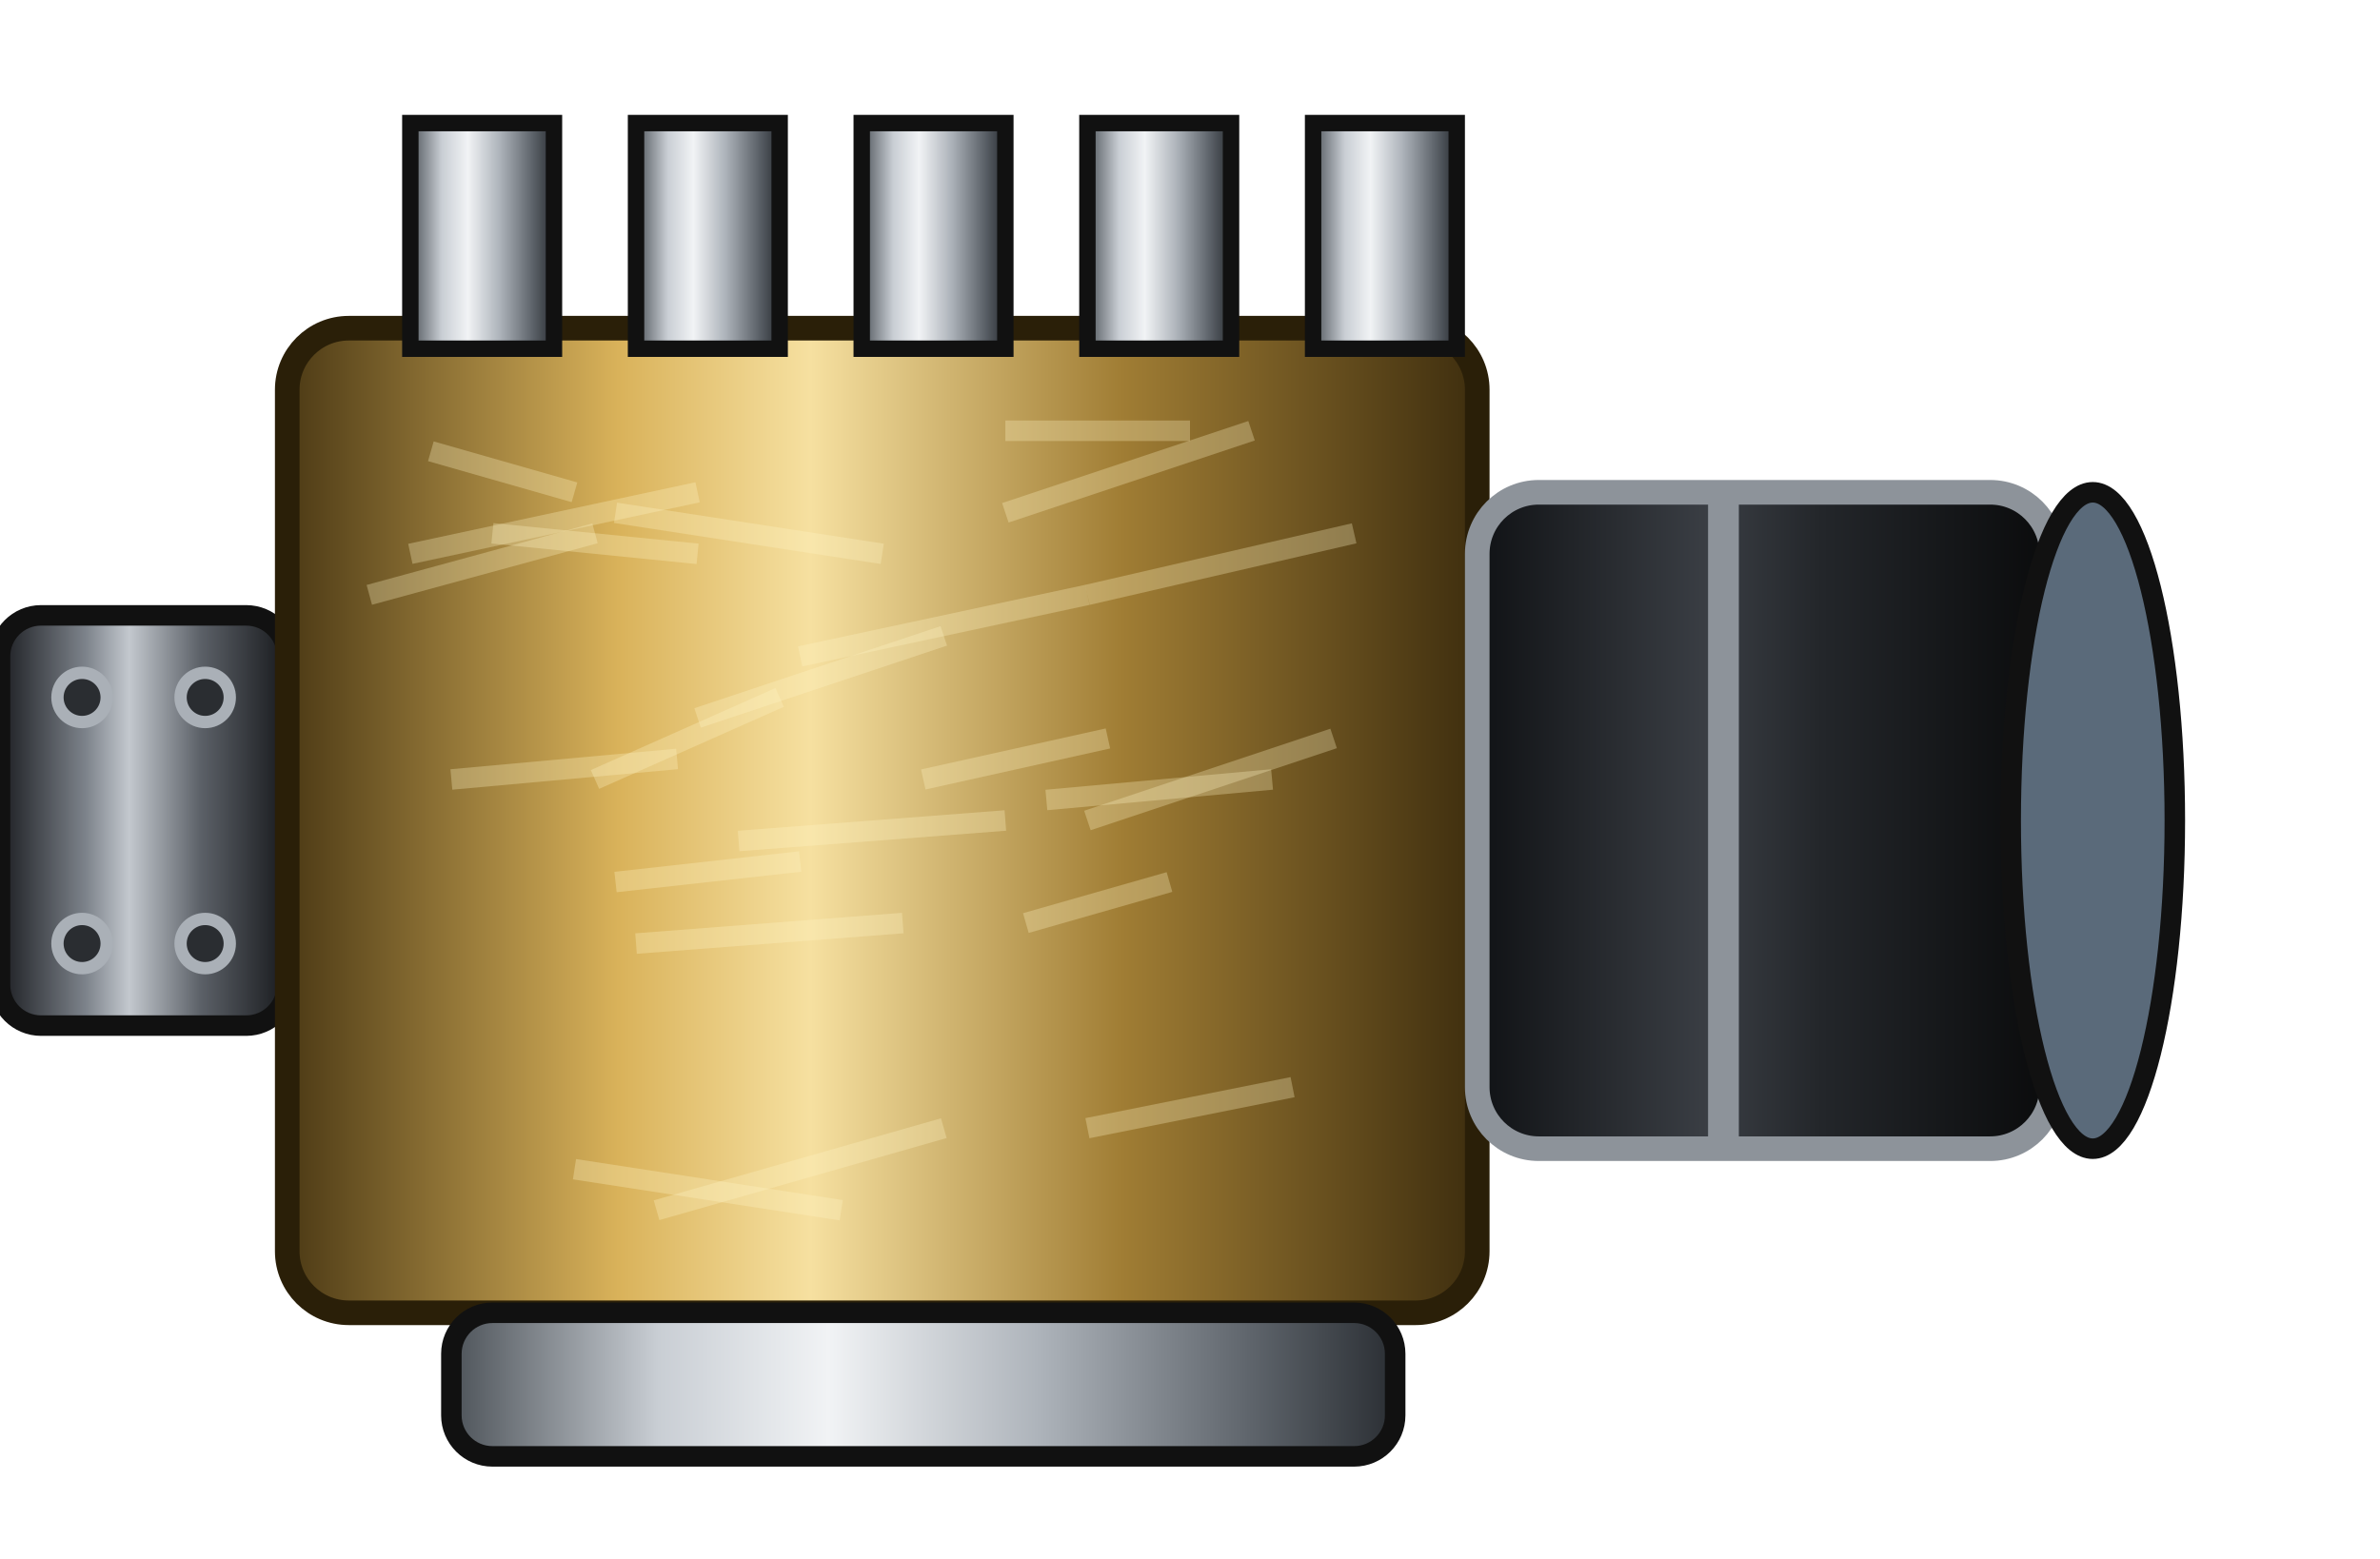
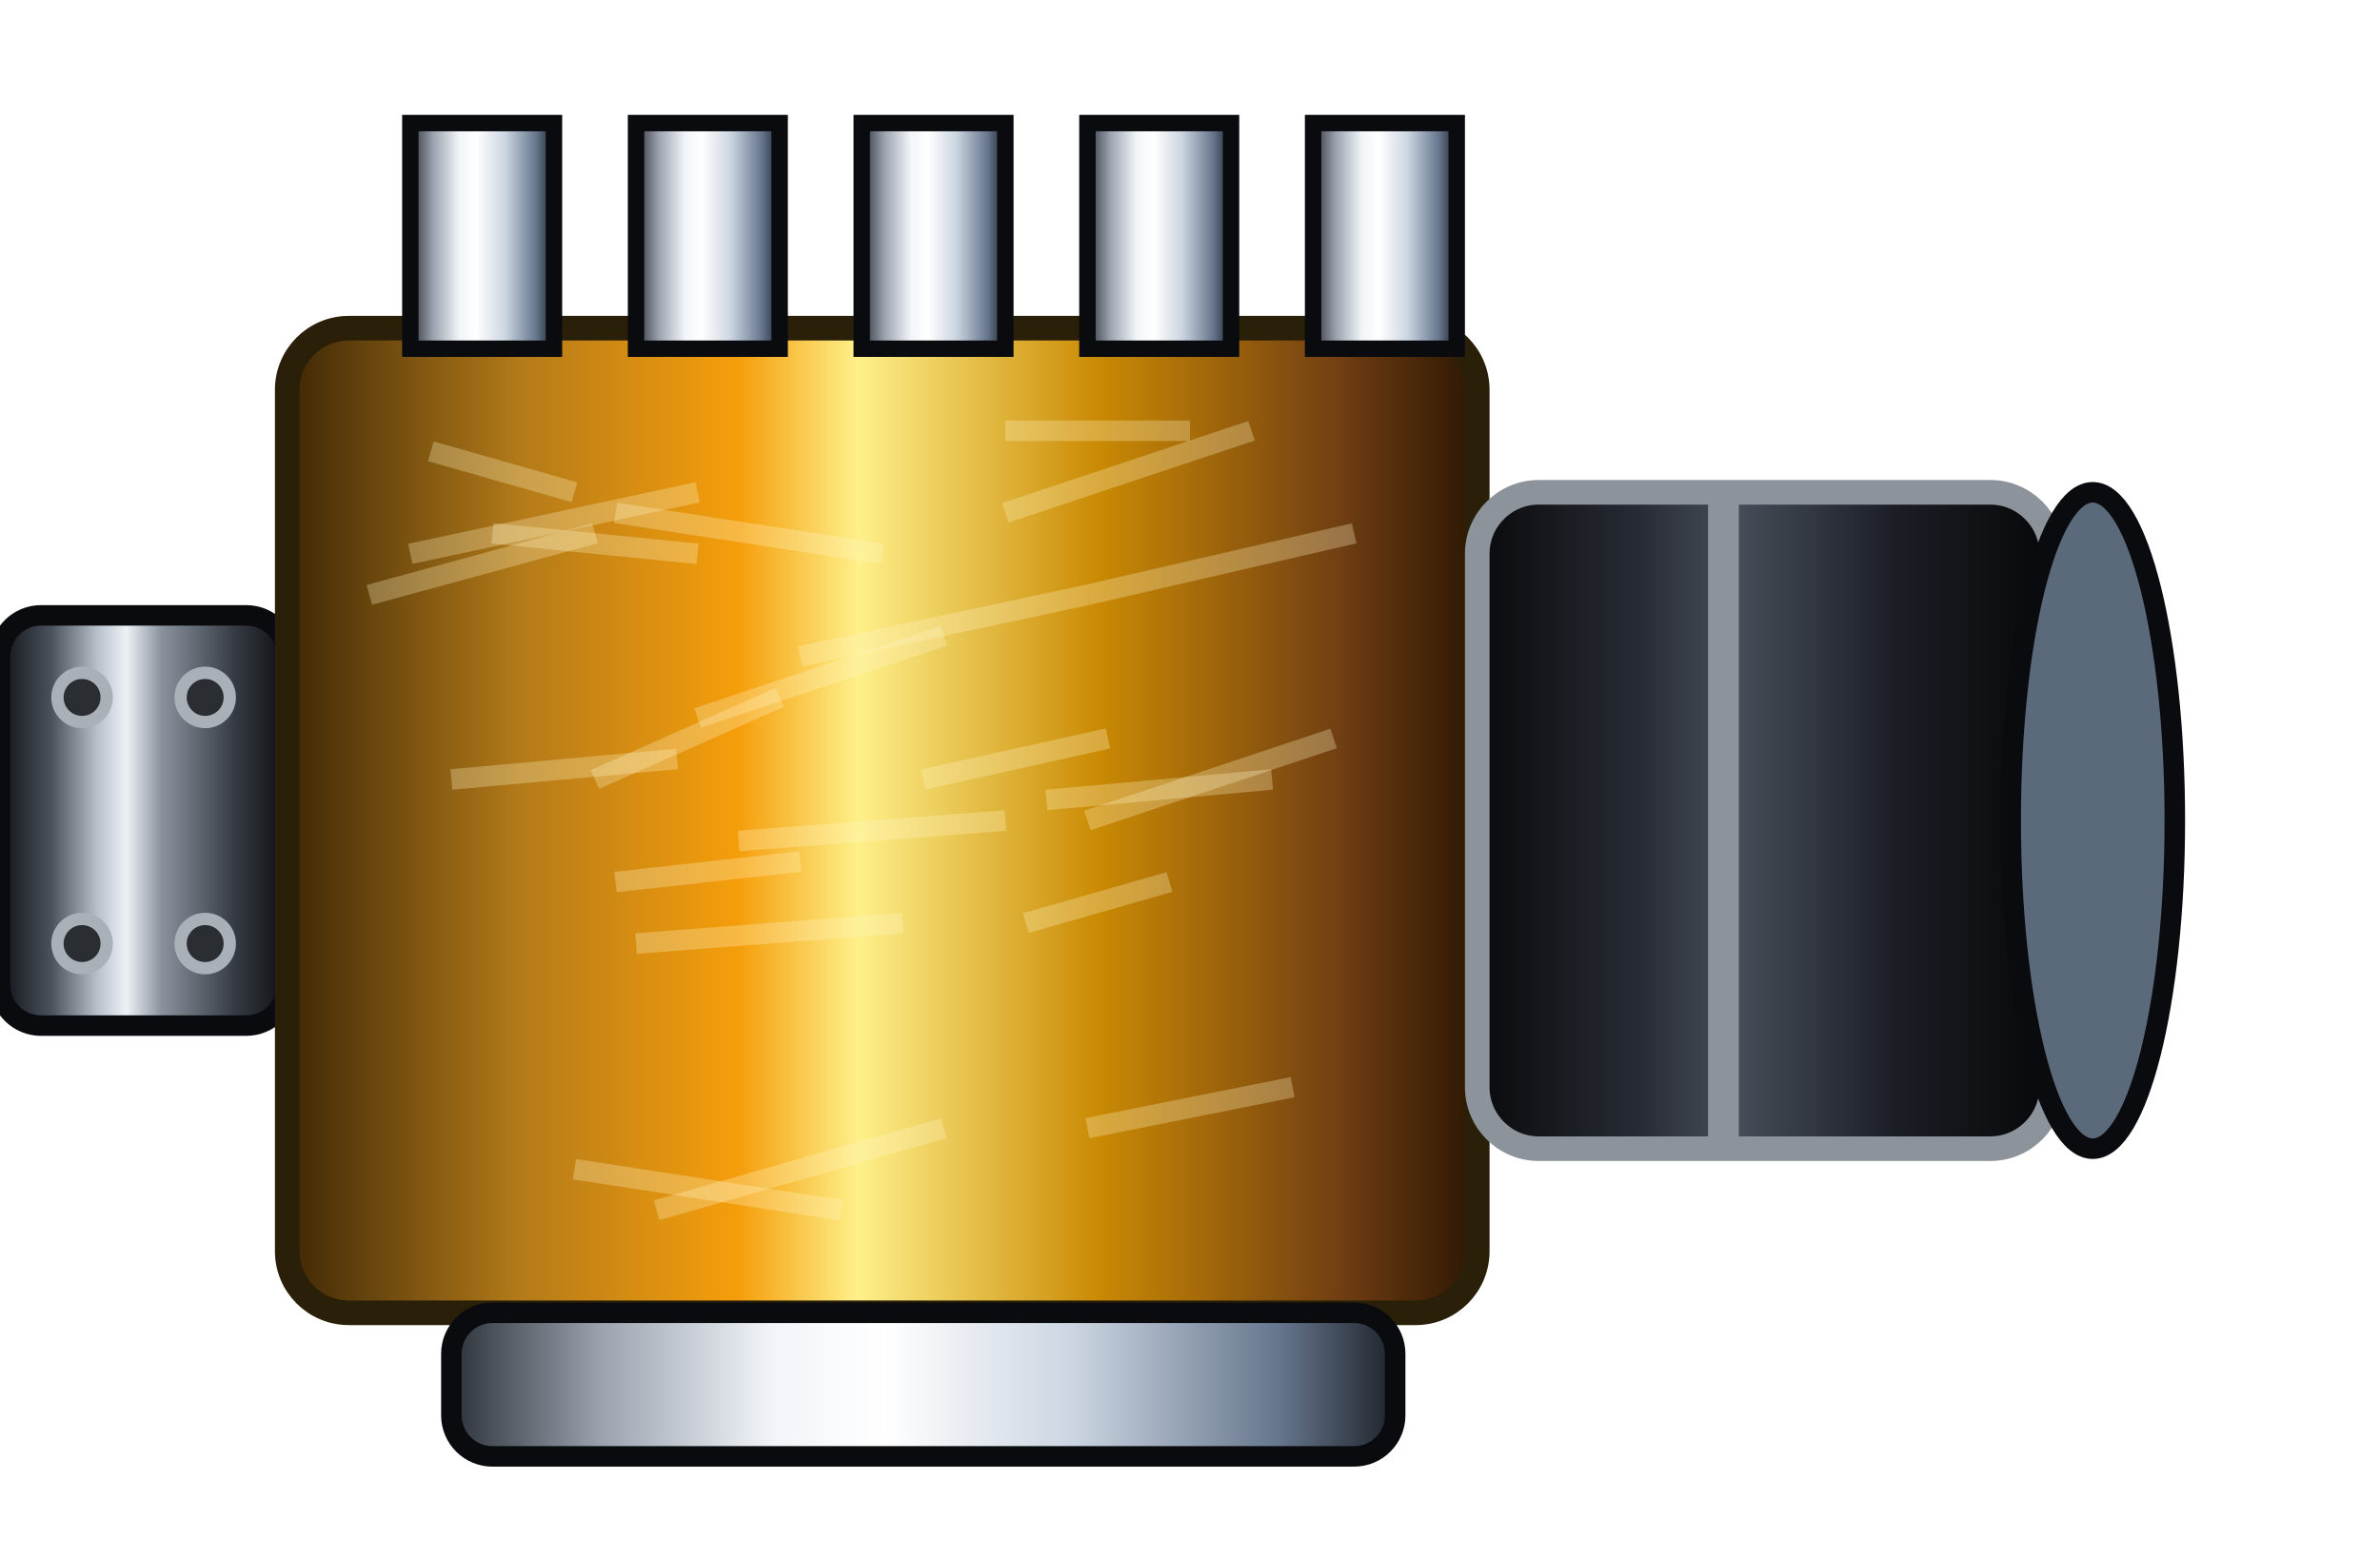
<svg xmlns="http://www.w3.org/2000/svg" viewBox="0 0 116 76" width="116" height="76">
  <defs>
    <linearGradient id="gM" x1="0" x2="1">
-       <stop offset="0" stop-color="#1b1d21" />
-       <stop offset="0.3" stop-color="#7d838b" />
-       <stop offset="0.45" stop-color="#c3c8ce" />
-       <stop offset="0.7" stop-color="#5b6067" />
-       <stop offset="1" stop-color="#17191c" />
+       <stop offset="0" stop-color="#0f1115" />
+       <stop offset="0.18" stop-color="#4b525c" />
+       <stop offset="0.34" stop-color="#b8c0ca" />
+       <stop offset="0.44" stop-color="#eef2f6" />
+       <stop offset="0.56" stop-color="#8b939e" />
+       <stop offset="0.82" stop-color="#353a42" />
+       <stop offset="1" stop-color="#0b0d10" />
    </linearGradient>
    <linearGradient id="gW" x1="0" x2="1">
-       <stop offset="0" stop-color="#4c5258" />
-       <stop offset="0.22" stop-color="#c9ced4" />
-       <stop offset="0.4" stop-color="#f1f3f5" />
-       <stop offset="0.62" stop-color="#aeb4bb" />
-       <stop offset="0.85" stop-color="#5d636a" />
-       <stop offset="1" stop-color="#2a2e33" />
+       <stop offset="0" stop-color="#2c3138" />
+       <stop offset="0.16" stop-color="#9ca3af" />
+       <stop offset="0.34" stop-color="#f1f5f9" />
+       <stop offset="0.46" stop-color="#ffffff" />
+       <stop offset="0.66" stop-color="#cbd5e1" />
+       <stop offset="0.88" stop-color="#64748b" />
+       <stop offset="1" stop-color="#1e2228" />
    </linearGradient>
    <linearGradient id="gG" x1="0" x2="1">
-       <stop offset="0" stop-color="#4a3814" />
-       <stop offset="0.28" stop-color="#d9b25a" />
-       <stop offset="0.44" stop-color="#f6e0a0" />
-       <stop offset="0.7" stop-color="#a07d34" />
-       <stop offset="1" stop-color="#3d2d0e" />
+       <stop offset="0" stop-color="#3b2606" />
+       <stop offset="0.2" stop-color="#b47b19" />
+       <stop offset="0.38" stop-color="#f59e0b" />
+       <stop offset="0.48" stop-color="#fef08a" />
+       <stop offset="0.68" stop-color="#ca8a04" />
+       <stop offset="0.88" stop-color="#713f12" />
+       <stop offset="1" stop-color="#291503" />
    </linearGradient>
    <linearGradient id="gRd" x1="0" x2="1">
-       <stop offset="0" stop-color="#4a0808" />
-       <stop offset="0.3" stop-color="#cf3326" />
-       <stop offset="0.45" stop-color="#ff6e59" />
-       <stop offset="0.7" stop-color="#a21c15" />
-       <stop offset="1" stop-color="#3a0606" />
+       <stop offset="0" stop-color="#360505" />
+       <stop offset="0.25" stop-color="#b91c1c" />
+       <stop offset="0.44" stop-color="#f87171" />
+       <stop offset="0.68" stop-color="#991b1b" />
+       <stop offset="1" stop-color="#260303" />
    </linearGradient>
    <linearGradient id="gD" x1="0" x2="1">
-       <stop offset="0" stop-color="#101215" />
-       <stop offset="0.4" stop-color="#3a3e44" />
-       <stop offset="0.6" stop-color="#23262a" />
-       <stop offset="1" stop-color="#0a0b0c" />
+       <stop offset="0" stop-color="#090a0d" />
+       <stop offset="0.28" stop-color="#272b33" />
+       <stop offset="0.45" stop-color="#474e59" />
+       <stop offset="0.72" stop-color="#1c1f26" />
+       <stop offset="1" stop-color="#060709" />
    </linearGradient>
    <linearGradient id="gP" x1="0" x2="1">
-       <stop offset="0" stop-color="#1a1e24" />
-       <stop offset="0.28" stop-color="#7f8a98" />
-       <stop offset="0.42" stop-color="#c2ccd8" />
-       <stop offset="0.7" stop-color="#566070" />
-       <stop offset="1" stop-color="#151920" />
+       <stop offset="0" stop-color="#0e1218" />
+       <stop offset="0.24" stop-color="#64748b" />
+       <stop offset="0.42" stop-color="#cbd5e1" />
+       <stop offset="0.52" stop-color="#f1f5f9" />
+       <stop offset="0.74" stop-color="#475569" />
+       <stop offset="1" stop-color="#0b0e13" />
    </linearGradient>
    <radialGradient id="gI" cx=".5" cy=".35" r=".7">
-       <stop offset="0" stop-color="#2a2d32" />
-       <stop offset="1" stop-color="#050506" />
+       <stop offset="0" stop-color="#1e2229" />
+       <stop offset="0.7" stop-color="#090a0d" />
+       <stop offset="1" stop-color="#020203" />
    </radialGradient>
    <linearGradient id="gSh" x1="0" y1="0" x2="0" y2="1">
      <stop offset="0" stop-color="#000" stop-opacity=".6" />
      <stop offset="1" stop-color="#000" stop-opacity="0" />
    </linearGradient>
-     <linearGradient id="gCell" x1="0" y1="0" x2="0" y2="1">
-       <stop offset="0" stop-color="#2f5cb8" />
-       <stop offset=".5" stop-color="#173a82" />
-       <stop offset="1" stop-color="#0e2866" />
+     <linearGradient id="gCell" x1="0" y1="0" x2="1" y2="1">
+       <stop offset="0" stop-color="#1e40af" />
+       <stop offset=".35" stop-color="#172554" />
+       <stop offset=".7" stop-color="#0f172a" />
+       <stop offset="1" stop-color="#060b19" />
    </linearGradient>
-     <radialGradient id="gDish" cx=".35" cy=".4" r=".8">
-       <stop offset="0" stop-color="#fafbfc" />
-       <stop offset="1" stop-color="#9aa1a9" />
+     <radialGradient id="gDish" cx=".34" cy=".36" r=".78">
+       <stop offset="0" stop-color="#ffffff" />
+       <stop offset="0.55" stop-color="#cbd5e1" />
+       <stop offset="0.88" stop-color="#64748b" />
+       <stop offset="1" stop-color="#334155" />
    </radialGradient>
  </defs>
-   <rect x="0" y="30.0" width="14" height="20" rx="2" fill="url(#gM)" stroke="#111" />
+   <rect x="0" y="30.0" width="14" height="20" rx="2" fill="url(#gM)" stroke="#090b0e" />
  <circle cx="4.0" cy="34.0" r="1.2" fill="#2a2d31" stroke="#aab0b7" stroke-width=".6" />
  <circle cx="10.0" cy="34.0" r="1.2" fill="#2a2d31" stroke="#aab0b7" stroke-width=".6" />
  <circle cx="4.0" cy="46.0" r="1.2" fill="#2a2d31" stroke="#aab0b7" stroke-width=".6" />
  <circle cx="10.0" cy="46.0" r="1.2" fill="#2a2d31" stroke="#aab0b7" stroke-width=".6" />
  <rect x="14" y="16" width="58" height="48" rx="3" fill="url(#gG)" stroke="#2a1f08" stroke-width="1.2" />
  <path d="M20 27 l14 -3" stroke="#fff3c4" stroke-opacity=".3" />
  <path d="M22 38 l11 -1" stroke="#fff3c4" stroke-opacity=".3" />
  <path d="M30 25 l13 2" stroke="#fff3c4" stroke-opacity=".3" />
  <path d="M28 57 l13 2" stroke="#fff3c4" stroke-opacity=".3" />
  <path d="M29 38 l9 -4" stroke="#fff3c4" stroke-opacity=".3" />
  <path d="M49 25 l12 -4" stroke="#fff3c4" stroke-opacity=".3" />
  <path d="M36 41 l13 -1" stroke="#fff3c4" stroke-opacity=".3" />
  <path d="M39 32 l14 -3" stroke="#fff3c4" stroke-opacity=".3" />
  <path d="M24 26 l10 1" stroke="#fff3c4" stroke-opacity=".3" />
  <path d="M30 43 l9 -1" stroke="#fff3c4" stroke-opacity=".3" />
  <path d="M21 22 l7 2" stroke="#fff3c4" stroke-opacity=".3" />
  <path d="M31 46 l13 -1" stroke="#fff3c4" stroke-opacity=".3" />
  <path d="M32 59 l14 -4" stroke="#fff3c4" stroke-opacity=".3" />
  <path d="M51 39 l11 -1" stroke="#fff3c4" stroke-opacity=".3" />
  <path d="M53 29 l13 -3" stroke="#fff3c4" stroke-opacity=".3" />
  <path d="M34 35 l12 -4" stroke="#fff3c4" stroke-opacity=".3" />
  <path d="M49 21 l9 0" stroke="#fff3c4" stroke-opacity=".3" />
  <path d="M18 29 l11 -3" stroke="#fff3c4" stroke-opacity=".3" />
  <path d="M50 45 l7 -2" stroke="#fff3c4" stroke-opacity=".3" />
  <path d="M45 38 l9 -2" stroke="#fff3c4" stroke-opacity=".3" />
  <path d="M53 40 l12 -4" stroke="#fff3c4" stroke-opacity=".3" />
  <path d="M53 55 l10 -2" stroke="#fff3c4" stroke-opacity=".3" />
-   <rect x="20" y="6" width="7" height="11" fill="url(#gW)" stroke="#111" stroke-width=".8" />
-   <rect x="31" y="6" width="7" height="11" fill="url(#gW)" stroke="#111" stroke-width=".8" />
-   <rect x="42" y="6" width="7" height="11" fill="url(#gW)" stroke="#111" stroke-width=".8" />
-   <rect x="53" y="6" width="7" height="11" fill="url(#gW)" stroke="#111" stroke-width=".8" />
-   <rect x="64" y="6" width="7" height="11" fill="url(#gW)" stroke="#111" stroke-width=".8" />
+   <rect x="20" y="6" width="7" height="11" fill="url(#gW)" stroke="#090b0e" stroke-width=".8" />
+   <rect x="31" y="6" width="7" height="11" fill="url(#gW)" stroke="#090b0e" stroke-width=".8" />
+   <rect x="42" y="6" width="7" height="11" fill="url(#gW)" stroke="#090b0e" stroke-width=".8" />
+   <rect x="53" y="6" width="7" height="11" fill="url(#gW)" stroke="#090b0e" stroke-width=".8" />
+   <rect x="64" y="6" width="7" height="11" fill="url(#gW)" stroke="#090b0e" stroke-width=".8" />
  <rect x="72" y="24" width="28" height="32" rx="3" fill="url(#gD)" stroke="#8d939a" stroke-width="1.2" />
  <path d="M84 24v32" stroke="#8d939a" stroke-width="1.5" />
-   <ellipse cx="102" cy="40" rx="4" ry="16" fill="#5a6a7a" stroke="#111" />
-   <rect x="22" y="64" width="46" height="7" rx="2" fill="url(#gW)" stroke="#111" />
+   <ellipse cx="102" cy="40" rx="4" ry="16" fill="#5a6a7a" stroke="#090b0e" />
+   <rect x="22" y="64" width="46" height="7" rx="2" fill="url(#gW)" stroke="#090b0e" />
</svg>
